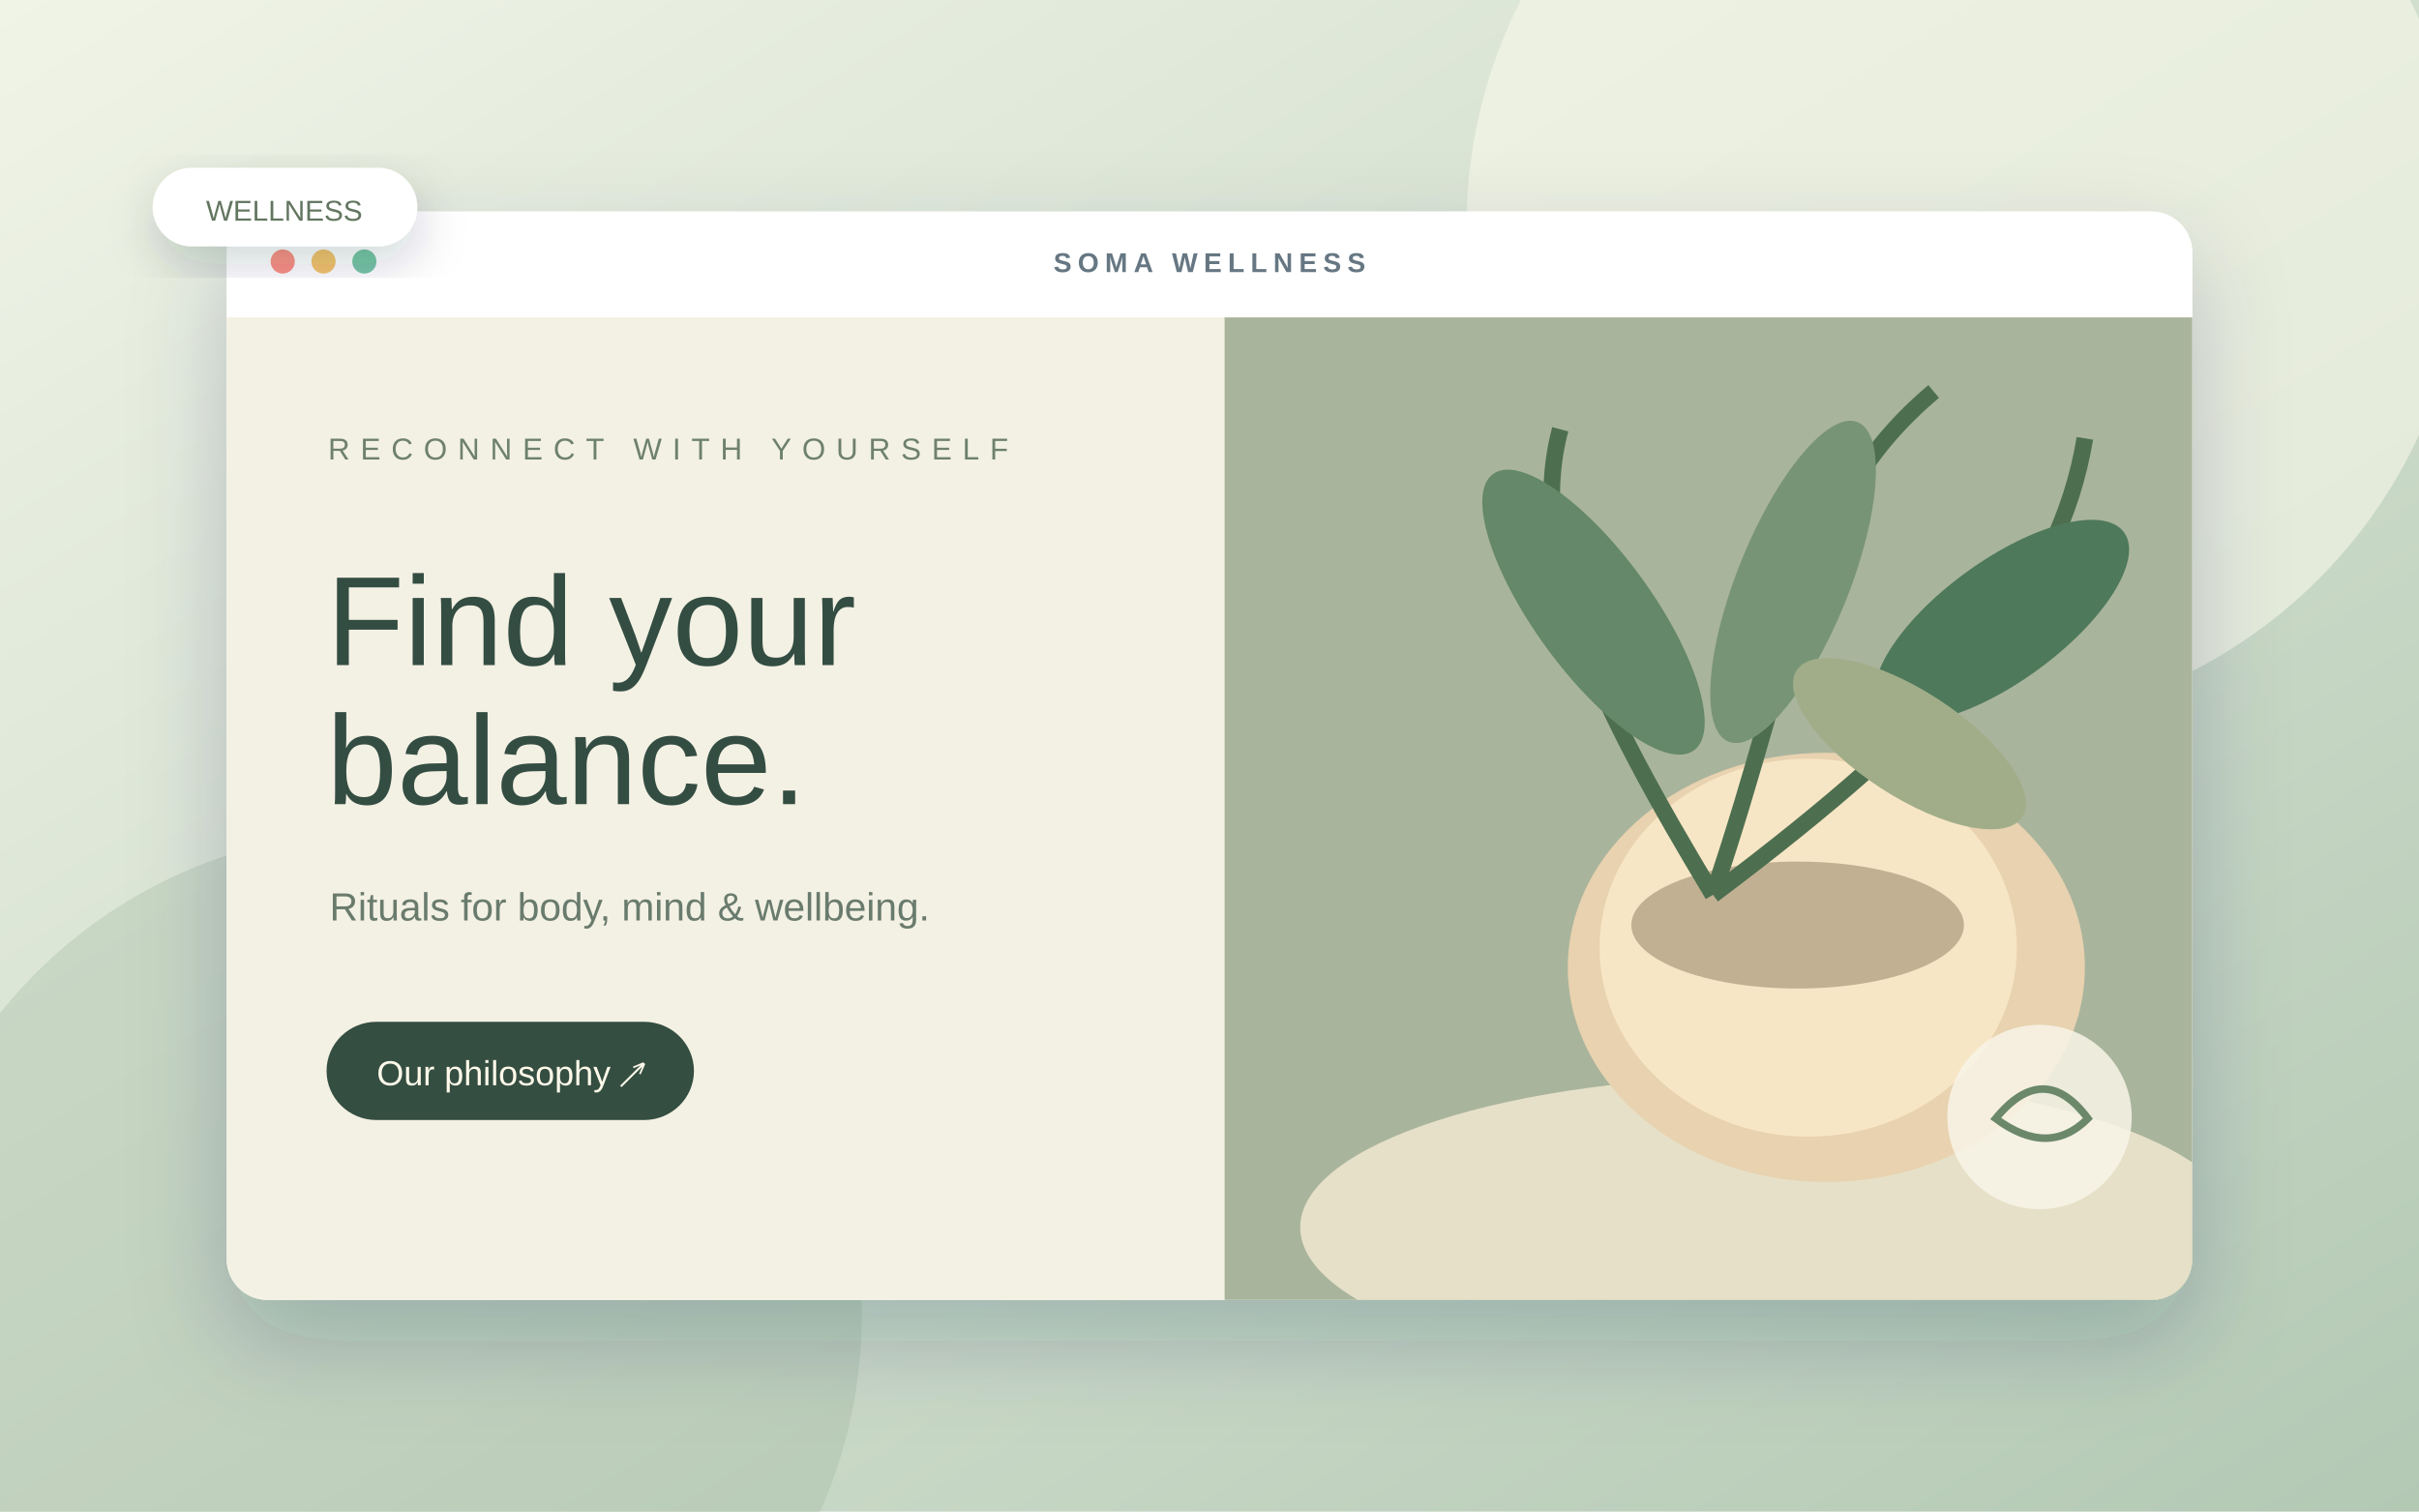
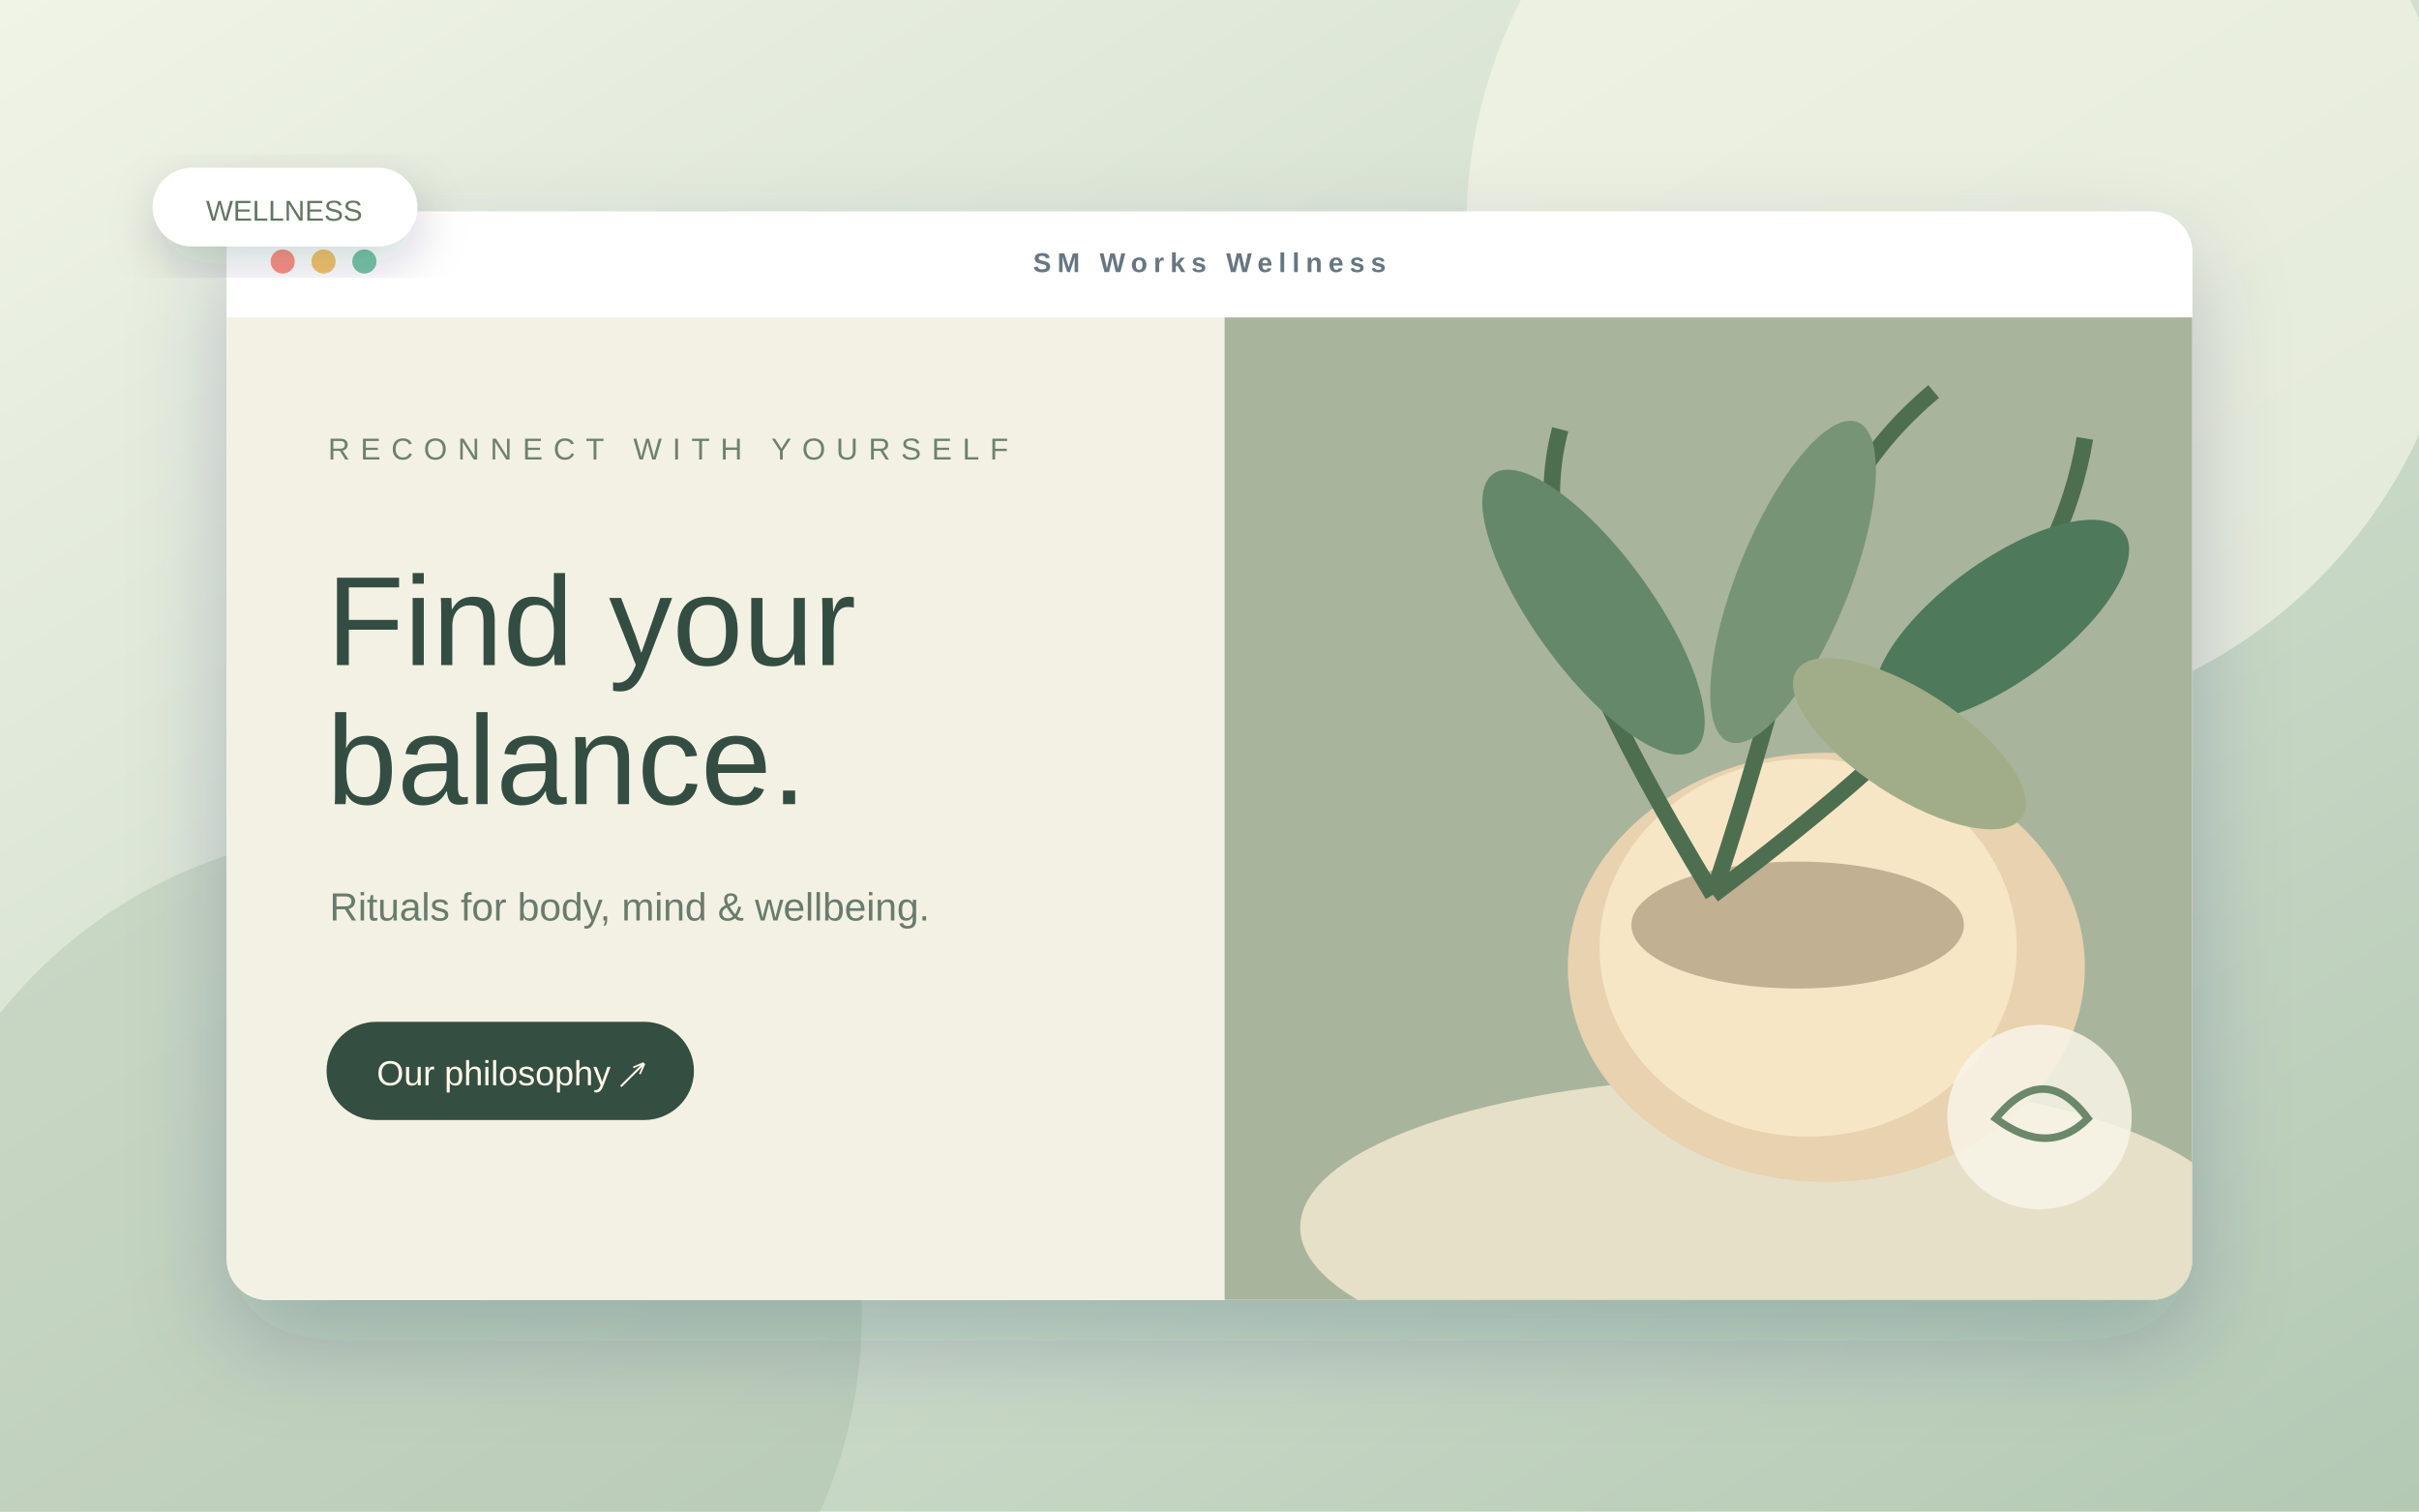
<svg xmlns="http://www.w3.org/2000/svg" width="1600" height="1000" viewBox="0 0 1600 1000" role="img">
  <defs>
    <linearGradient id="sky" x1="0" x2="1" y1="0" y2="1">
      <stop stop-color="#edf4ff" />
      <stop offset="1" stop-color="#cbdfff" />
    </linearGradient>
    <linearGradient id="rose" x1="0" x2="1" y1="0" y2="1">
      <stop stop-color="#fff7ef" />
      <stop offset="1" stop-color="#e8b7bb" />
    </linearGradient>
    <linearGradient id="sage" x1="0" x2="1" y1="0" y2="1">
      <stop stop-color="#f0f4e7" />
      <stop offset="1" stop-color="#b3c9b4" />
    </linearGradient>
    <linearGradient id="dark" x1="0" x2="1" y1="0" y2="1">
      <stop stop-color="#163453" />
      <stop offset="1" stop-color="#06152f" />
    </linearGradient>
    <linearGradient id="copper" x1="0" x2="1" y1="0" y2="1">
      <stop stop-color="#dbc9ae" />
      <stop offset="1" stop-color="#a7775d" />
    </linearGradient>
    <filter id="shadow" x="-20%" y="-30%" width="150%" height="170%">
      <feDropShadow dx="0" dy="27" stdDeviation="32" flood-color="#162d59" flood-opacity=".20" />
    </filter>
    <filter id="smallshadow" x="-40%" y="-40%" width="180%" height="180%">
      <feDropShadow dy="12" stdDeviation="16" flood-color="#18293c" flood-opacity=".18" />
    </filter>
    <clipPath id="screen">
      <rect x="150" y="140" width="1300" height="720" rx="27" />
    </clipPath>
    <style>text{font-family:Arial,Helvetica,sans-serif}</style>
  </defs>
  <rect width="1600" height="1000" fill="url(#sage)" />
  <circle cx="1300" cy="150" r="330" fill="#f8f9e9" opacity=".6" />
  <circle cx="250" cy="870" r="320" fill="#9db69c" opacity=".32" />
  <rect x="150" y="140" width="1300" height="720" rx="27" fill="#fffaf7" filter="url(#shadow)" />
  <g clip-path="url(#screen)">
    <rect x="150" y="140" width="1300" height="70" fill="#ffffff" />
    <circle cx="187" cy="173" r="8" fill="#fd9185" />
    <circle cx="214" cy="173" r="8" fill="#f5c46c" />
    <circle cx="241" cy="173" r="8" fill="#78c6a6" />
-     <text x="800" y="180" text-anchor="middle" font-size="18" font-weight="700" letter-spacing="4" fill="#667783">SOMA WELLNESS</text>
+     <text x="800" y="180" text-anchor="middle" font-size="18" font-weight="700" letter-spacing="4" fill="#667783">SM Works Wellness</text>
  </g>
  <g clip-path="url(#screen)">
    <rect x="150" y="210" width="1300" height="650" fill="#f3f1e4" />
    <rect x="810" y="210" width="640" height="650" fill="#a9b49c" />
    <ellipse cx="1170" cy="812" rx="310" ry="100" fill="#e6e0c8" />
    <ellipse cx="1208" cy="640" rx="171" ry="142" fill="#e8d2af" />
    <ellipse cx="1196" cy="627" rx="138" ry="125" fill="#f7e6c5" />
    <ellipse cx="1189" cy="612" rx="110" ry="42" fill="#c2b093" />
    <path d="M1133 592C1059 469 1009 370 1032 284M1133 592C1191 421 1191 333 1279 259M1133 592C1290 474 1362 392 1379 290" stroke="#4d6f50" stroke-width="11" fill="none" />
    <ellipse cx="1054" cy="405" rx="39" ry="113" fill="#648869" transform="rotate(-36 1054 405)" />
    <ellipse cx="1186" cy="385" rx="37" ry="114" fill="#789476" transform="rotate(22 1186 385)" />
    <ellipse cx="1324" cy="411" rx="40" ry="100" fill="#4e795b" transform="rotate(54 1324 411)" />
    <ellipse cx="1263" cy="492" rx="35" ry="89" fill="#a1ad89" transform="rotate(-57 1263 492)" />
    <text x="217" y="304" font-size="20" letter-spacing="7" fill="#6e816d">RECONNECT WITH YOURSELF</text>
    <text x="216" y="440" font-family="Georgia" font-size="84" fill="#344d42">Find your</text>
    <text x="216" y="532" font-family="Georgia" font-size="84" fill="#344d42">balance.</text>
    <text x="218" y="609" font-size="26" fill="#697b6d">Rituals for body, mind &amp; wellbeing.</text>
    <rect x="216" y="676" width="243" height="65" rx="33" fill="#344e41" />
    <text x="338" y="718" text-anchor="middle" font-size="23" fill="#fff9ea">Our philosophy ↗</text>
    <circle cx="1349" cy="739" r="61" fill="#f8f4e7" opacity=".85" />
    <path d="M1320 740Q1352 701 1381 740Q1355 766 1320 740Z" fill="none" stroke="#6b886b" stroke-width="5" />
  </g>
  <rect x="101" y="111" width="175" height="52" rx="26" fill="#fff" filter="url(#smallshadow)" />
  <text x="188" y="146" font-size="19" fill="#627660" text-anchor="middle">WELLNESS</text>
</svg>
